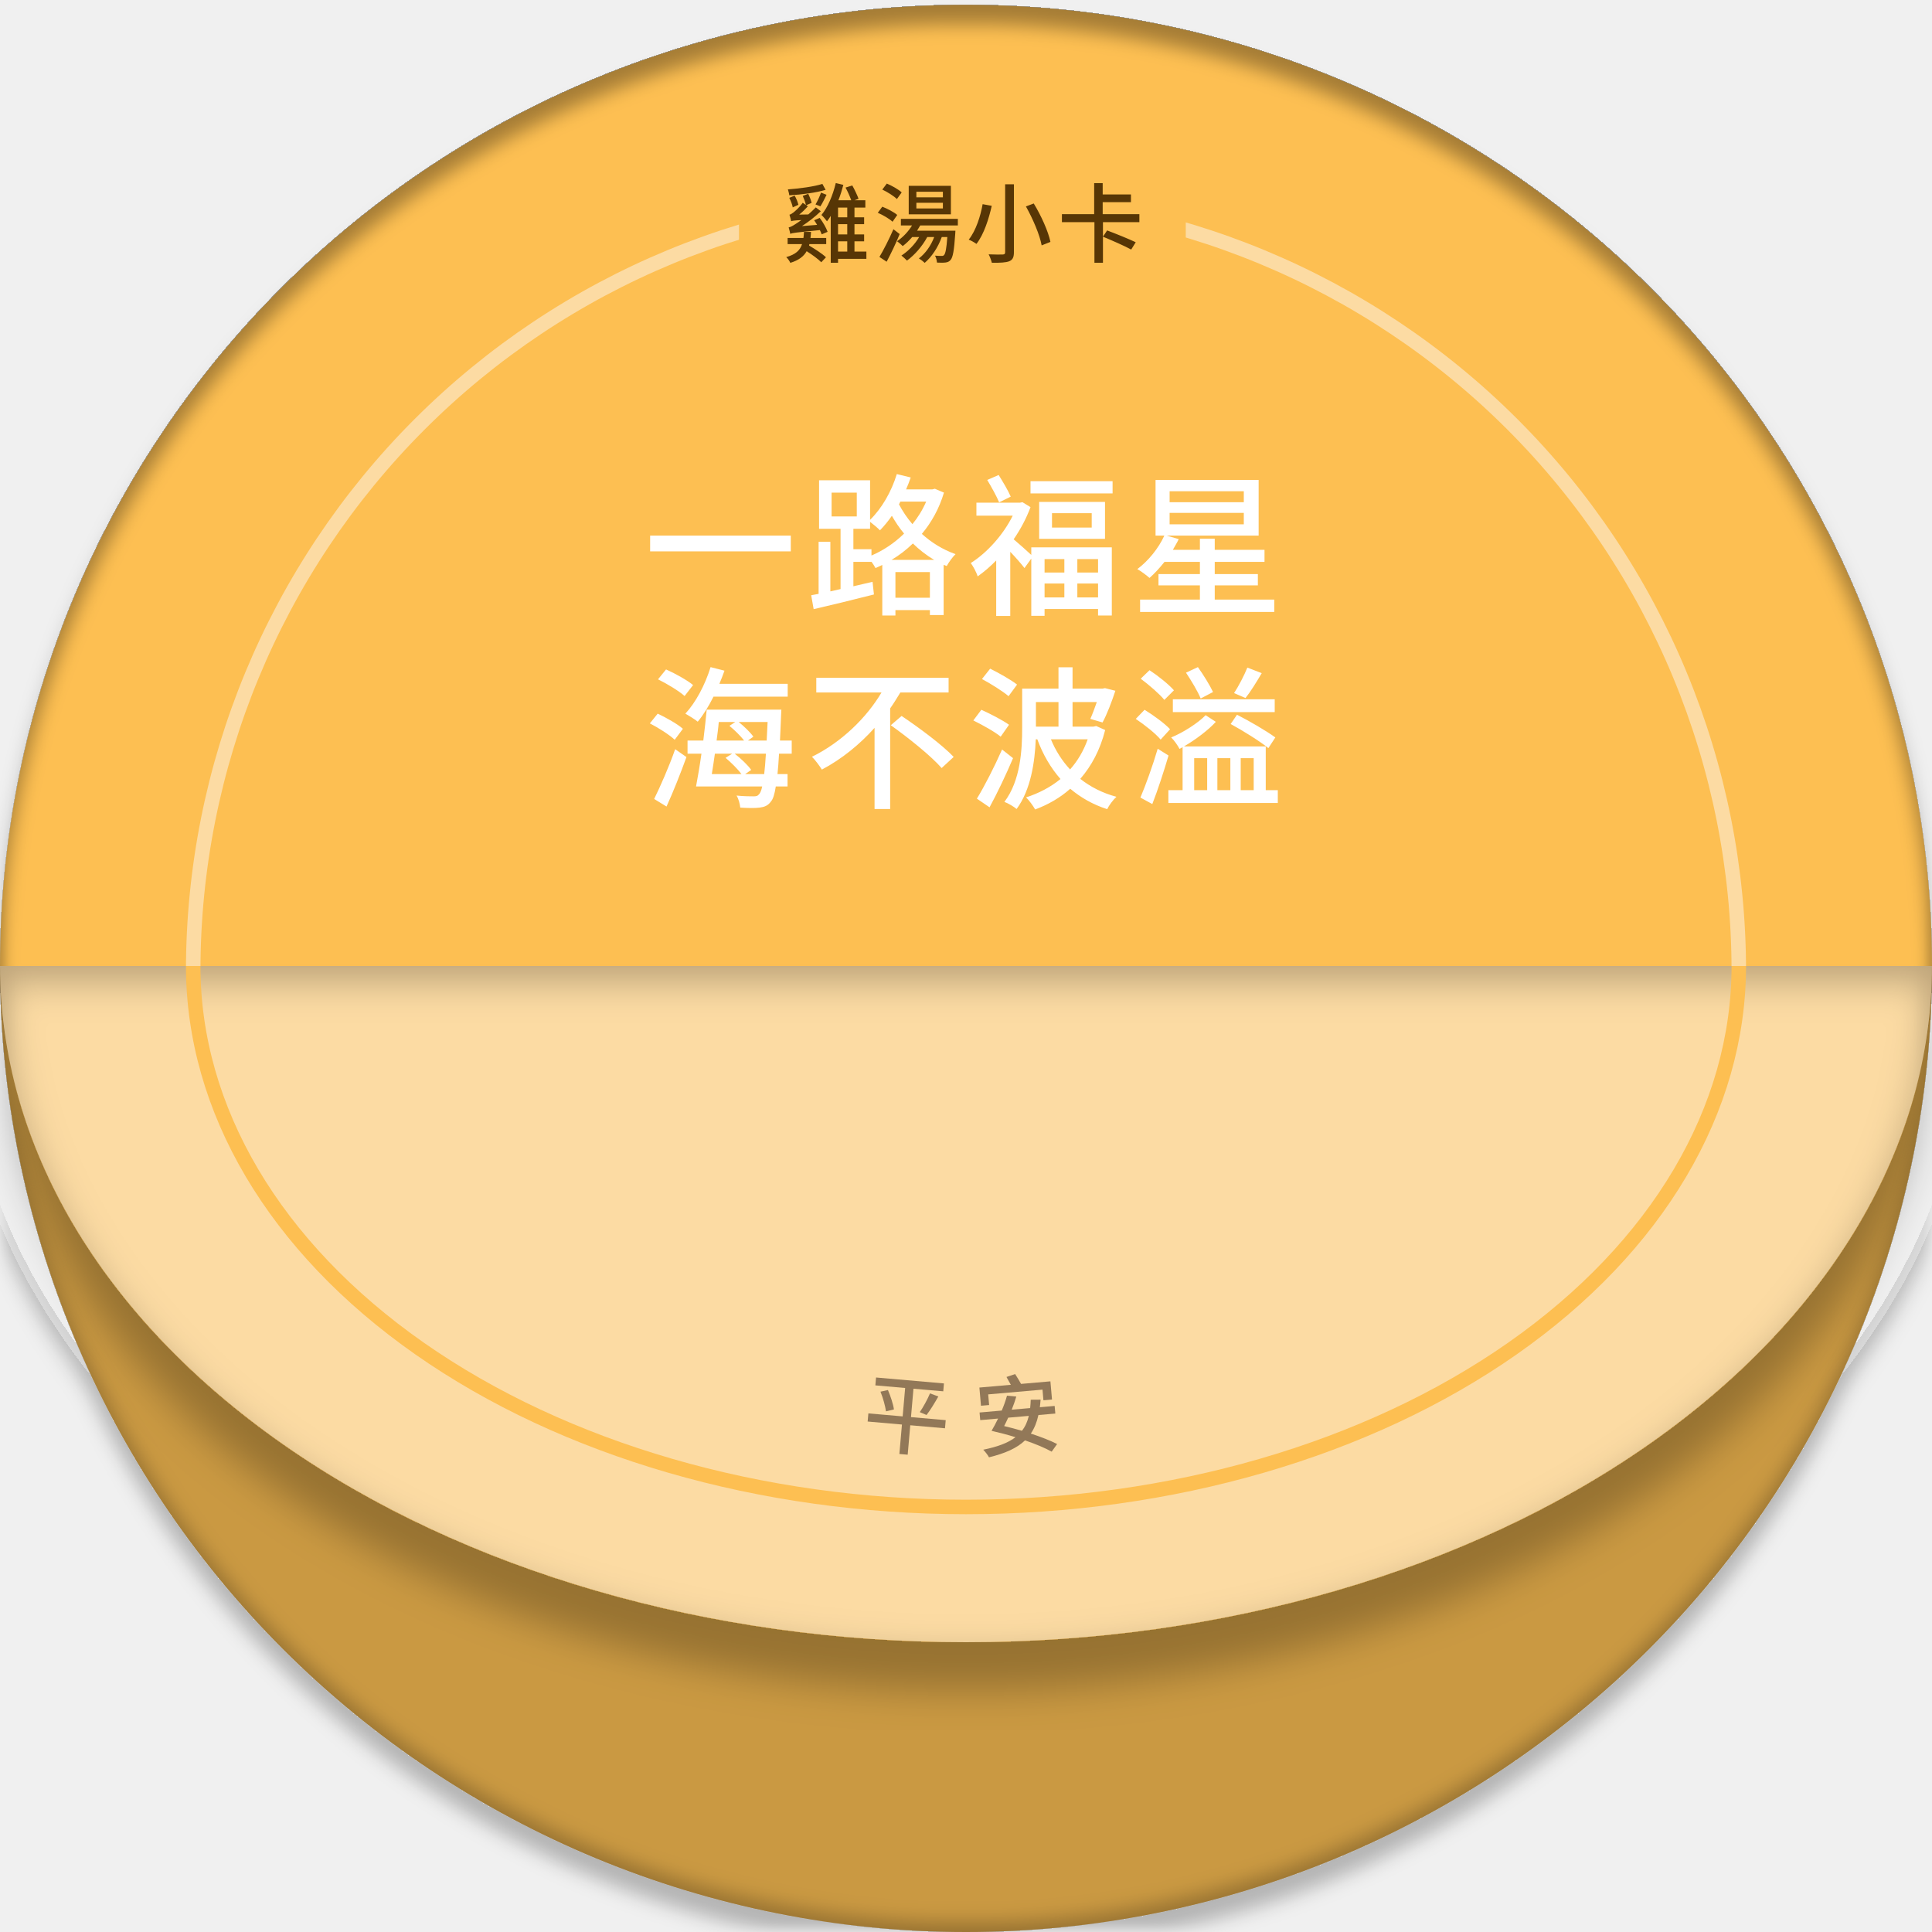
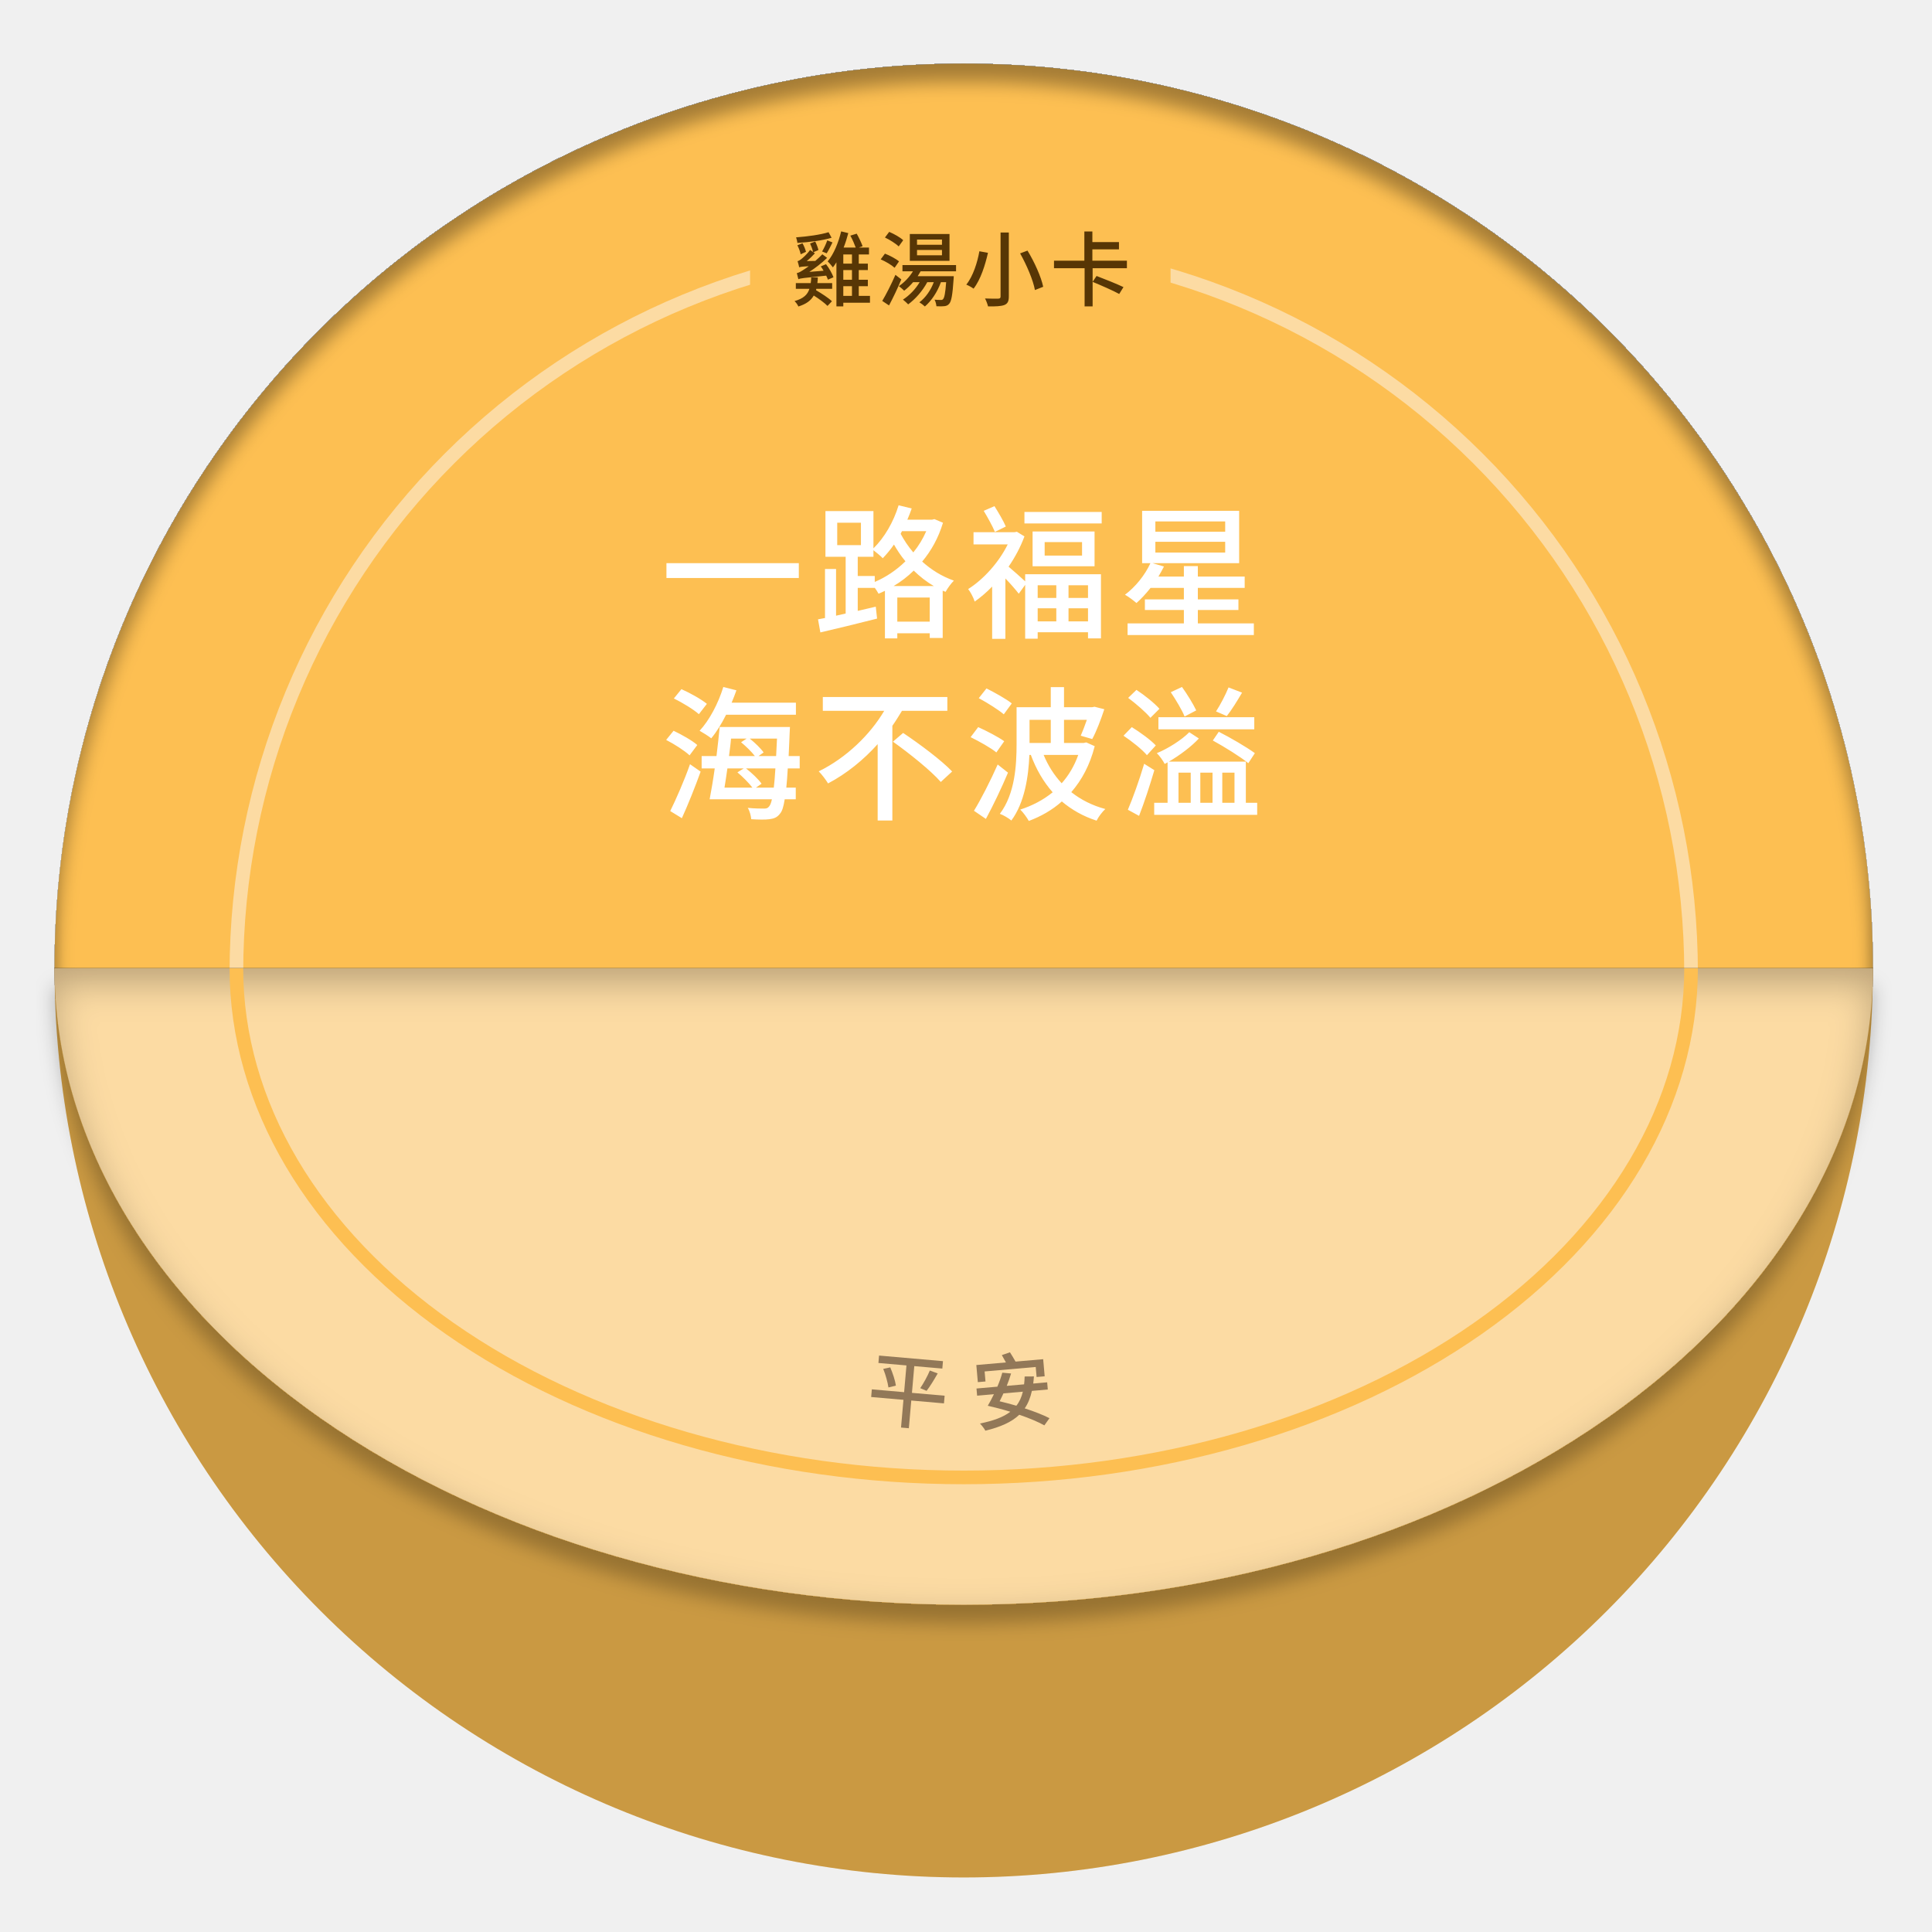
- <svg xmlns="http://www.w3.org/2000/svg" width="400" height="400" viewBox="0 0 400 400" fill="none">
-   <g clip-path="url(#clip0_114_13267)">
-     <g filter="url(#filter0_d_114_13267)">
-       <g filter="url(#filter1_i_114_13267)">
-         <path d="M400 200C400 147.222 378.929 96.606 341.421 59.286C303.914 21.966 253.043 1 200 1C146.957 1 96.086 21.966 58.579 59.286C21.071 96.606 8.00932e-06 147.222 0 200L400 200Z" fill="#FDBF52" />
-       </g>
-       <path d="M360 201C360 158.565 343.143 117.869 313.137 87.863C283.131 57.857 242.435 41 200 41C157.565 41 116.869 57.857 86.863 87.863C56.857 117.869 40 158.565 40 201" stroke="#FCDBA3" stroke-width="3" />
-       <g filter="url(#filter2_i_114_13267)">
-         <path d="M1.74846e-05 200C1.28474e-05 253.043 21.071 303.914 58.579 341.421C96.086 378.929 146.957 400 200 400C253.043 400 303.914 378.929 341.421 341.421C378.929 303.914 400 253.043 400 200L200 200L1.74846e-05 200Z" fill="#FDBF52" />
-         <path d="M1.74846e-05 200C1.28474e-05 253.043 21.071 303.914 58.579 341.421C96.086 378.929 146.957 400 200 400C253.043 400 303.914 378.929 341.421 341.421C378.929 303.914 400 253.043 400 200L200 200L1.74846e-05 200Z" fill="black" fill-opacity="0.2" />
-       </g>
-       <g filter="url(#filter3_di_114_13267)">
-         <path d="M1.22392e-05 200C8.99315e-06 237.13 21.071 272.74 58.579 298.995C96.086 325.25 146.957 340 200 340C253.043 340 303.914 325.25 341.421 298.995C378.929 272.74 400 237.13 400 200L200 200L1.22392e-05 200Z" fill="#FCDBA3" />
-       </g>
-       <path d="M40 200C40 229.704 56.857 258.192 86.863 279.196C116.869 300.2 157.565 312 200 312C242.435 312 283.131 300.2 313.137 279.196C343.143 258.192 360 229.704 360 200" stroke="#FDBF52" stroke-width="3" />
-       <path d="M134.604 110.888V114.152H163.724V110.888H134.604ZM184.588 115.912C186.156 114.984 187.66 113.832 189.004 112.52C190.284 113.768 191.756 114.952 193.42 115.912H184.588ZM185.388 123.752V118.44H192.524V123.752H185.388ZM180.428 113.704H176.684V109.48H180.14V108.04C180.812 108.552 181.74 109.32 182.188 109.8C183.02 108.936 183.884 107.912 184.652 106.792C185.356 108.008 186.156 109.256 187.18 110.472C185.164 112.456 182.828 113.992 180.428 115.016V113.704ZM172.172 101.992H177.388V106.92H172.172V101.992ZM191.756 103.848C191.02 105.544 190.06 107.112 188.908 108.52C187.756 107.176 186.86 105.8 186.124 104.424L186.412 103.848H191.756ZM193.548 101.192L193.036 101.32H187.596C187.948 100.52 188.268 99.688 188.556 98.856L185.676 98.152C184.556 101.832 182.54 105.288 180.14 107.624V99.432H169.58V109.48H174.028V121.96L171.916 122.44V112.168H169.484V122.952C168.94 123.048 168.428 123.144 167.948 123.24L168.46 126.12C171.916 125.32 176.556 124.2 180.94 123.08L180.652 120.456L176.684 121.384V116.328H180.428V116.296C180.748 116.744 181.068 117.224 181.26 117.608C181.74 117.416 182.188 117.192 182.668 116.968V127.432H185.388V126.312H192.524V127.336H195.372V116.936L196.012 117.192C196.396 116.456 197.26 115.272 197.836 114.728C195.116 113.768 192.812 112.296 190.86 110.536C192.844 108.168 194.444 105.32 195.436 101.992L193.548 101.192ZM209.26 102.824C208.748 101.608 207.66 99.784 206.764 98.344L204.396 99.368C205.26 100.808 206.348 102.76 206.86 104.008L209.26 102.824ZM220.364 115.752V118.536H216.268V115.752H220.364ZM227.34 118.536H223.052V115.752H227.34V118.536ZM223.052 123.688V120.808H227.34V123.688H223.052ZM216.268 120.808H220.364V123.688H216.268V120.808ZM213.516 114.888C212.62 114.056 210.796 112.424 209.868 111.656C211.276 109.608 212.492 107.336 213.356 105L211.692 103.976L211.18 104.072H202.156V106.76H209.676C207.724 110.728 204.332 114.472 200.972 116.584C201.42 117.096 202.188 118.536 202.412 119.336C203.724 118.408 205.004 117.32 206.252 116.04V127.528H209.164V114.248C210.252 115.368 211.468 116.776 212.108 117.608L213.516 115.656V127.496H216.268V126.088H227.34V127.432H230.188V113.32H213.516V114.888ZM226.028 109.224H217.804V106.248H226.028V109.224ZM215.148 103.912V111.56H228.78V103.912H215.148ZM213.356 99.624V102.152H230.348V99.624H213.356ZM242.156 106.184H257.516V108.552H242.156V106.184ZM242.156 101.704H257.516V103.976H242.156V101.704ZM251.5 124.136V121.192H260.428V118.856H251.5V116.328H261.804V113.832H251.5V111.528H248.428V113.832H242.828C243.244 113.096 243.692 112.36 244.044 111.624L241.548 110.888H260.588V99.368H239.244V110.888H241.068C239.852 113.544 237.74 116.136 235.468 117.832C236.204 118.216 237.42 119.144 237.996 119.656C239.02 118.76 240.076 117.608 241.1 116.328H248.428V118.856H239.852V121.192H248.428V124.136H236.044V126.696H263.82V124.136H251.5ZM163.084 144.232V141.576H148.94C149.324 140.68 149.676 139.752 149.996 138.856L147.116 138.12C145.996 141.768 144.044 145.448 141.9 147.752C142.572 148.136 143.884 148.936 144.46 149.416C145.612 148.04 146.732 146.216 147.724 144.232H163.084ZM143.5 141.832C142.252 140.808 139.788 139.432 137.9 138.6L136.236 140.648C138.124 141.576 140.556 143.048 141.74 144.104L143.5 141.832ZM141.388 150.888C140.268 149.896 137.932 148.584 136.172 147.752L134.54 149.768C136.3 150.664 138.604 152.136 139.692 153.16L141.388 150.888ZM137.996 166.984C139.372 163.976 140.908 160.104 142.124 156.744L139.788 155.112C138.508 158.76 136.684 162.888 135.436 165.416L137.996 166.984ZM154.284 160.264L155.532 159.4C154.828 158.408 153.388 157.032 152.108 156.04H158.572C158.476 157.736 158.348 159.144 158.22 160.264H154.284ZM151.596 156.04L150.22 156.904C151.372 157.864 152.748 159.24 153.516 160.264H147.372C147.596 158.984 147.788 157.544 148.012 156.04H151.596ZM152.236 149.48L151.02 150.28C152.076 151.144 153.324 152.36 154.06 153.32H148.364C148.524 152.04 148.716 150.728 148.812 149.48H152.236ZM158.924 149.48C158.86 150.856 158.796 152.168 158.732 153.32H154.86L155.98 152.52C155.372 151.656 154.092 150.408 152.94 149.48H158.924ZM163.916 156.04V153.32H161.484C161.548 151.816 161.644 150.12 161.708 148.232C161.74 147.848 161.772 146.92 161.772 146.92H146.316C146.124 148.84 145.9 151.08 145.612 153.32H142.348V156.04H145.228C144.876 158.568 144.46 160.968 144.108 162.824H157.804C157.644 163.624 157.42 164.136 157.196 164.392C156.876 164.808 156.588 164.872 156.012 164.872C155.404 164.872 154.028 164.872 152.492 164.712C152.94 165.416 153.196 166.504 153.26 167.208C154.796 167.304 156.364 167.336 157.26 167.208C158.252 167.08 158.988 166.824 159.628 165.928C160.044 165.448 160.364 164.488 160.62 162.824H163.052V160.264H160.972C161.1 159.08 161.196 157.704 161.292 156.04H163.916ZM196.396 143.368V140.328H169.004V143.368H182.508C179.436 148.584 174.188 153.704 168.108 156.68C168.748 157.32 169.676 158.536 170.156 159.336C174.284 157.16 177.996 154.12 181.068 150.696V167.496H184.3V146.664C185.068 145.576 185.74 144.456 186.412 143.368H196.396ZM184.428 150.152C188.076 152.744 192.812 156.552 194.956 159.016L197.452 156.712C195.116 154.248 190.252 150.632 186.668 148.232L184.428 150.152ZM210.572 141.736C209.324 140.744 206.796 139.336 205.004 138.44L203.308 140.584C205.164 141.576 207.66 143.144 208.812 144.136L210.572 141.736ZM208.908 150.056C207.628 149.128 205.036 147.784 203.18 146.952L201.516 149.16C203.404 150.088 205.996 151.528 207.18 152.52L208.908 150.056ZM207.468 155.176C205.868 158.792 203.756 162.92 202.252 165.352L204.876 167.144C206.508 164.136 208.332 160.296 209.74 156.968L207.468 155.176ZM225.196 153.064C224.332 155.496 223.084 157.576 221.548 159.304C219.884 157.512 218.54 155.4 217.58 153.064H225.196ZM219.148 145.352V150.44H214.476V145.352H219.148ZM226.956 150.312L226.38 150.44H222.06V145.352H227.084C226.636 146.632 226.156 147.912 225.74 148.84L228.268 149.576C229.164 147.944 230.156 145.352 230.924 143.016L228.78 142.472L228.268 142.568H222.06V138.152H219.148V142.568H211.628V150.632C211.628 155.24 211.308 161.576 207.948 166.024C208.684 166.28 209.932 167.016 210.476 167.496C213.42 163.528 214.252 157.768 214.444 153.064H214.764C215.916 156.2 217.516 158.952 219.564 161.288C217.484 162.984 215.084 164.232 212.428 165.096C213.036 165.64 213.932 166.888 214.316 167.592C216.972 166.6 219.468 165.192 221.58 163.304C223.756 165.128 226.252 166.568 229.228 167.528C229.612 166.728 230.476 165.576 231.148 164.968C228.268 164.2 225.772 162.92 223.66 161.256C225.964 158.6 227.756 155.304 228.812 151.144L226.956 150.312ZM254.796 149.896C257.388 151.304 260.908 153.512 262.604 154.888L264.044 152.68C262.156 151.304 258.636 149.256 256.108 147.976L254.796 149.896ZM242.828 147.432H263.916V144.776H242.828V147.432ZM258.252 138.216C257.612 139.816 256.428 142.088 255.5 143.496L257.868 144.52C258.892 143.24 260.14 141.224 261.228 139.368L258.252 138.216ZM251.148 143.272C250.476 141.864 249.164 139.72 248.012 138.12L245.548 139.272C246.636 140.904 248.012 143.176 248.588 144.616L251.148 143.272ZM243.052 142.92C241.996 141.704 239.756 139.912 237.996 138.76L236.172 140.52C237.9 141.8 240.076 143.688 241.068 144.904L243.052 142.92ZM242.252 150.984C241.132 149.768 238.828 148.104 236.972 146.952L235.148 148.84C237.004 150.088 239.276 151.88 240.3 153.128L242.252 150.984ZM239.692 155.016C238.636 158.6 237.164 162.664 236.108 165.128L238.572 166.472C239.724 163.528 240.972 159.688 241.932 156.424L239.692 155.016ZM247.244 156.968H249.932V163.592H247.244V156.968ZM254.732 156.968V163.592H252.044V156.968H254.732ZM259.564 156.968V163.592H256.876V156.968H259.564ZM262.06 163.592V154.536H245.132C247.468 153.192 250.188 151.144 251.724 149.448L249.612 148.072C248.044 149.704 244.876 151.72 242.476 152.68C243.084 153.256 243.852 154.344 244.204 155.048C244.428 154.952 244.62 154.824 244.844 154.696V163.592H241.9V166.248H264.556V163.592H262.06Z" fill="white" />
-       <rect x="153" y="32" width="92.5" height="26" fill="#FDBF52" />
-       <path d="M170.268 38.078C168.522 38.636 165.588 39.032 163.122 39.212C163.23 39.554 163.374 40.058 163.41 40.436C165.93 40.292 168.936 39.914 170.934 39.302L170.268 38.078ZM169.854 42.722C170.25 42.11 170.7 41.21 171.132 40.328L169.98 39.878C169.728 40.634 169.242 41.66 168.846 42.326L169.854 42.722ZM165.3 42.398C165.174 41.858 164.868 41.084 164.526 40.508L163.41 40.958C163.716 41.552 164.04 42.38 164.13 42.938L165.3 42.398ZM166.452 48.014C166.434 48.464 166.398 48.896 166.344 49.274H163.068V50.534H166.056C165.642 51.83 164.742 52.676 162.78 53.234C163.086 53.504 163.482 54.062 163.626 54.422C165.372 53.882 166.398 53.09 167.01 52.01C168.162 52.73 169.404 53.648 170.034 54.296L171.006 53.27C170.25 52.532 168.738 51.56 167.514 50.84L167.568 50.534H171.06V49.274H167.802C167.856 48.878 167.892 48.446 167.91 48.014H166.452ZM168.558 45.602C168.774 45.89 168.972 46.214 169.17 46.556L166.038 46.808C167.352 45.962 168.684 44.936 169.944 43.73L168.9 42.938C168.414 43.442 167.874 43.946 167.352 44.396L165.462 44.432C166.074 43.946 166.704 43.334 167.262 42.722L166.92 42.488L168.036 42.002C167.928 41.48 167.622 40.706 167.334 40.13L166.2 40.562C166.47 41.156 166.758 41.912 166.848 42.434L166.2 41.984C165.534 42.938 164.544 43.784 164.238 44.018C163.95 44.234 163.698 44.396 163.446 44.45C163.572 44.81 163.752 45.512 163.806 45.8C164.04 45.71 164.364 45.638 165.912 45.566C165.372 45.944 164.94 46.25 164.688 46.394C164.112 46.772 163.68 47.006 163.284 47.078C163.392 47.438 163.572 48.158 163.626 48.428C164.04 48.212 164.652 48.158 169.746 47.636C169.908 47.96 170.034 48.266 170.124 48.518L171.348 47.996C171.06 47.186 170.394 45.998 169.71 45.116L168.558 45.602ZM173.508 49.958H175.416V52.082H173.508V49.958ZM175.416 44.99H173.508V42.974H175.416V44.99ZM175.416 48.536H173.508V46.412H175.416V48.536ZM179.376 52.082H176.91V49.958H178.908V48.536H176.91V46.412H178.908V44.99H176.91V42.974H179.16V41.462H176.91L177.756 41.156C177.486 40.418 176.946 39.266 176.46 38.402L175.056 38.834C175.506 39.626 175.974 40.724 176.244 41.462H173.58C173.994 40.436 174.318 39.356 174.606 38.276L173.04 37.898C172.428 40.418 171.402 42.92 170.07 44.504C170.412 44.81 170.988 45.494 171.222 45.818C171.492 45.476 171.744 45.116 171.996 44.702V54.404H173.508V53.594H179.376V52.082ZM195.216 40.85H189.726V39.698H195.216V40.85ZM195.216 43.154H189.726V41.984H195.216V43.154ZM196.872 38.474H188.142V44.378H196.872V38.474ZM186.684 39.842C186.036 39.212 184.668 38.456 183.606 38.006L182.67 39.248C183.732 39.752 185.082 40.598 185.694 41.21L186.684 39.842ZM185.766 44.504C185.1 43.928 183.732 43.208 182.67 42.794L181.734 44.054C182.832 44.522 184.164 45.314 184.794 45.908L185.766 44.504ZM184.974 47.456C184.092 49.508 182.904 51.812 182.076 53.198L183.57 54.188C184.47 52.496 185.496 50.354 186.27 48.464L184.974 47.456ZM198.312 46.682V45.314H186.522V46.682H188.826C188.052 47.96 186.918 49.148 185.73 49.94C186.072 50.192 186.648 50.678 186.9 50.948C187.566 50.444 188.25 49.796 188.862 49.076H190.302C189.402 50.606 188.052 51.992 186.63 52.91C186.954 53.162 187.53 53.684 187.782 53.954C189.366 52.784 190.932 51.02 191.976 49.076H193.416C192.732 50.876 191.616 52.46 190.248 53.504C190.59 53.702 191.202 54.17 191.454 54.422C192.912 53.162 194.19 51.254 194.982 49.076H196.134C195.954 51.524 195.738 52.496 195.468 52.784C195.324 52.964 195.18 53 194.946 52.982C194.712 52.982 194.172 52.982 193.578 52.928C193.812 53.306 193.956 53.936 193.992 54.368C194.694 54.404 195.378 54.404 195.756 54.35C196.188 54.296 196.512 54.17 196.8 53.828C197.286 53.288 197.538 51.884 197.772 48.41C197.79 48.194 197.808 47.762 197.808 47.762H189.87C190.104 47.402 190.32 47.042 190.518 46.682H198.312ZM208.104 38.15V52.208C208.104 52.568 207.978 52.676 207.6 52.694C207.222 52.712 205.908 52.712 204.684 52.658C204.954 53.144 205.242 53.936 205.35 54.404C207.06 54.422 208.212 54.368 208.932 54.098C209.634 53.81 209.922 53.324 209.922 52.208V38.15H208.104ZM212.406 42.74C213.864 45.332 215.286 48.68 215.664 50.804L217.482 50.084C217.032 47.906 215.556 44.63 214.026 42.128L212.406 42.74ZM203.442 42.272C203.028 44.648 202.074 47.744 200.562 49.616C201.012 49.778 201.75 50.192 202.164 50.498C203.73 48.5 204.738 45.242 205.332 42.614L203.442 42.272ZM235.14 50.156C233.754 49.49 231.036 48.392 229.218 47.708L228.354 49.004C230.226 49.778 232.908 50.948 234.204 51.668L235.14 50.156ZM235.896 45.998V44.342H228.3V41.858H234.15V40.256H228.3V37.916H226.536V44.342H219.858V45.998H226.59V54.404H228.354V45.998H235.896Z" fill="#573605" />
-       <path d="M195.799 294.028L188.609 293.399L189.123 287.518L195.292 288.057L195.435 286.425L181.376 285.196L181.234 286.827L187.402 287.367L186.887 293.249L179.787 292.627L179.639 294.313L186.74 294.934L186.207 301.031L187.928 301.181L188.461 295.085L195.652 295.714L195.799 294.028ZM182.294 288.131C182.83 289.442 183.294 291.163 183.437 292.206L185.08 291.808C184.938 290.747 184.396 289.092 183.841 287.796L182.294 288.131ZM191.828 292.958C192.579 292.012 193.509 290.467 194.277 289.125L192.544 288.485C192.04 289.706 191.138 291.344 190.434 292.366L191.828 292.958Z" fill="#927858" />
-       <path d="M204.595 288.691L215.838 287.708L216.031 289.913L217.806 289.758L217.476 285.992L211.398 286.524C211.074 285.92 210.57 285.115 210.171 284.481L208.381 285.089C208.658 285.571 209.002 286.192 209.282 286.709L202.773 287.279L203.102 291.044L204.788 290.897L204.595 288.691ZM213.006 293.141C212.715 294.359 212.262 295.374 211.578 296.229C210.354 295.867 209.097 295.543 207.897 295.25C208.176 294.72 208.45 294.136 208.739 293.514L213.006 293.141ZM218.493 292.661L218.355 291.083L215.289 291.351C215.354 290.858 215.399 290.33 215.441 289.784L213.401 289.8C213.382 290.416 213.343 290.997 213.281 291.527L209.461 291.861C209.833 290.943 210.167 290.011 210.416 289.14L208.485 288.965C208.226 289.927 207.849 290.99 207.399 292.041L202.809 292.443L202.947 294.021L206.641 293.698C206.199 294.64 205.715 295.513 205.291 296.237C206.84 296.59 208.559 297.035 210.249 297.556C208.692 298.758 206.502 299.546 203.573 300.146C203.969 300.545 204.56 301.306 204.759 301.722C208.085 300.907 210.521 299.845 212.222 298.215C214.419 298.962 216.408 299.8 217.738 300.551L218.865 298.971C217.484 298.26 215.519 297.493 213.418 296.809C214.155 295.733 214.659 294.478 214.997 292.967L218.493 292.661Z" fill="#927858" />
-     </g>
+ <svg xmlns="http://www.w3.org/2000/svg" width="425" height="425" viewBox="0 0 425 425" fill="none">
+   <g filter="url(#filter0_i_114_13267)">
+     <path d="M412 213C412 160.222 390.929 109.605 353.421 72.286C315.914 34.966 265.043 14 212 14C158.957 14 108.086 34.966 70.579 72.286C33.071 109.605 12 160.222 12 213L412 213Z" fill="#FDBF52" />
  </g>
+   <path d="M372 214C372 171.565 355.143 130.869 325.137 100.863C295.131 70.857 254.435 54 212 54C169.565 54 128.869 70.857 98.863 100.863C68.857 130.869 52 171.565 52 214" stroke="#FCDBA3" stroke-width="3" />
+   <path d="M12 213C12 266.043 33.071 316.914 70.579 354.421C108.086 391.929 158.957 413 212 413C265.043 413 315.914 391.929 353.421 354.421C390.929 316.914 412 266.043 412 213L212 213L12 213Z" fill="#FDBF52" />
+   <path d="M12 213C12 266.043 33.071 316.914 70.579 354.421C108.086 391.929 158.957 413 212 413C265.043 413 315.914 391.929 353.421 354.421C390.929 316.914 412 266.043 412 213L212 213L12 213Z" fill="black" fill-opacity="0.2" />
+   <g filter="url(#filter1_di_114_13267)">
+     <path d="M12 213C12 250.13 33.071 285.74 70.579 311.995C108.086 338.25 158.957 353 212 353C265.043 353 315.914 338.25 353.421 311.995C390.929 285.74 412 250.13 412 213L212 213L12 213Z" fill="#FCDBA3" />
+   </g>
+   <path d="M52 213C52 242.704 68.857 271.192 98.863 292.196C128.869 313.2 169.565 325 212 325C254.435 325 295.131 313.2 325.137 292.196C355.143 271.192 372 242.704 372 213" stroke="#FDBF52" stroke-width="3" />
+   <path d="M146.604 123.888V127.152H175.724V123.888H146.604ZM196.588 128.912C198.156 127.984 199.66 126.832 201.004 125.52C202.284 126.768 203.756 127.952 205.42 128.912H196.588ZM197.388 136.752V131.44H204.524V136.752H197.388ZM192.428 126.704H188.684V122.48H192.14V121.04C192.812 121.552 193.74 122.32 194.188 122.8C195.02 121.936 195.884 120.912 196.652 119.792C197.356 121.008 198.156 122.256 199.18 123.472C197.164 125.456 194.828 126.992 192.428 128.016V126.704ZM184.172 114.992H189.388V119.92H184.172V114.992ZM203.756 116.848C203.02 118.544 202.06 120.112 200.908 121.52C199.756 120.176 198.86 118.8 198.124 117.424L198.412 116.848H203.756ZM205.548 114.192L205.036 114.32H199.596C199.948 113.52 200.268 112.688 200.556 111.856L197.676 111.152C196.556 114.832 194.54 118.288 192.14 120.624V112.432H181.58V122.48H186.028V134.96L183.916 135.44V125.168H181.484V135.952C180.94 136.048 180.428 136.144 179.948 136.24L180.46 139.12C183.916 138.32 188.556 137.2 192.94 136.08L192.652 133.456L188.684 134.384V129.328H192.428V129.296C192.748 129.744 193.068 130.224 193.26 130.608C193.74 130.416 194.188 130.192 194.668 129.968V140.432H197.388V139.312H204.524V140.336H207.372V129.936L208.012 130.192C208.396 129.456 209.26 128.272 209.836 127.728C207.116 126.768 204.812 125.296 202.86 123.536C204.844 121.168 206.444 118.32 207.436 114.992L205.548 114.192ZM221.26 115.824C220.748 114.608 219.66 112.784 218.764 111.344L216.396 112.368C217.26 113.808 218.348 115.76 218.86 117.008L221.26 115.824ZM232.364 128.752V131.536H228.268V128.752H232.364ZM239.34 131.536H235.052V128.752H239.34V131.536ZM235.052 136.688V133.808H239.34V136.688H235.052ZM228.268 133.808H232.364V136.688H228.268V133.808ZM225.516 127.888C224.62 127.056 222.796 125.424 221.868 124.656C223.276 122.608 224.492 120.336 225.356 118L223.692 116.976L223.18 117.072H214.156V119.76H221.676C219.724 123.728 216.332 127.472 212.972 129.584C213.42 130.096 214.188 131.536 214.412 132.336C215.724 131.408 217.004 130.32 218.252 129.04V140.528H221.164V127.248C222.252 128.368 223.468 129.776 224.108 130.608L225.516 128.656V140.496H228.268V139.088H239.34V140.432H242.188V126.32H225.516V127.888ZM238.028 122.224H229.804V119.248H238.028V122.224ZM227.148 116.912V124.56H240.78V116.912H227.148ZM225.356 112.624V115.152H242.348V112.624H225.356ZM254.156 119.184H269.516V121.552H254.156V119.184ZM254.156 114.704H269.516V116.976H254.156V114.704ZM263.5 137.136V134.192H272.428V131.856H263.5V129.328H273.804V126.832H263.5V124.528H260.428V126.832H254.828C255.244 126.096 255.692 125.36 256.044 124.624L253.548 123.888H272.588V112.368H251.244V123.888H253.068C251.852 126.544 249.74 129.136 247.468 130.832C248.204 131.216 249.42 132.144 249.996 132.656C251.02 131.76 252.076 130.608 253.1 129.328H260.428V131.856H251.852V134.192H260.428V137.136H248.044V139.696H275.82V137.136H263.5ZM175.084 157.232V154.576H160.94C161.324 153.68 161.676 152.752 161.996 151.856L159.116 151.12C157.996 154.768 156.044 158.448 153.9 160.752C154.572 161.136 155.884 161.936 156.46 162.416C157.612 161.04 158.732 159.216 159.724 157.232H175.084ZM155.5 154.832C154.252 153.808 151.788 152.432 149.9 151.6L148.236 153.648C150.124 154.576 152.556 156.048 153.74 157.104L155.5 154.832ZM153.388 163.888C152.268 162.896 149.932 161.584 148.172 160.752L146.54 162.768C148.3 163.664 150.604 165.136 151.692 166.16L153.388 163.888ZM149.996 179.984C151.372 176.976 152.908 173.104 154.124 169.744L151.788 168.112C150.508 171.76 148.684 175.888 147.436 178.416L149.996 179.984ZM166.284 173.264L167.532 172.4C166.828 171.408 165.388 170.032 164.108 169.04H170.572C170.476 170.736 170.348 172.144 170.22 173.264H166.284ZM163.596 169.04L162.22 169.904C163.372 170.864 164.748 172.24 165.516 173.264H159.372C159.596 171.984 159.788 170.544 160.012 169.04H163.596ZM164.236 162.48L163.02 163.28C164.076 164.144 165.324 165.36 166.06 166.32H160.364C160.524 165.04 160.716 163.728 160.812 162.48H164.236ZM170.924 162.48C170.86 163.856 170.796 165.168 170.732 166.32H166.86L167.98 165.52C167.372 164.656 166.092 163.408 164.94 162.48H170.924ZM175.916 169.04V166.32H173.484C173.548 164.816 173.644 163.12 173.708 161.232C173.74 160.848 173.772 159.92 173.772 159.92H158.316C158.124 161.84 157.9 164.08 157.612 166.32H154.348V169.04H157.228C156.876 171.568 156.46 173.968 156.108 175.824H169.804C169.644 176.624 169.42 177.136 169.196 177.392C168.876 177.808 168.588 177.872 168.012 177.872C167.404 177.872 166.028 177.872 164.492 177.712C164.94 178.416 165.196 179.504 165.26 180.208C166.796 180.304 168.364 180.336 169.26 180.208C170.252 180.08 170.988 179.824 171.628 178.928C172.044 178.448 172.364 177.488 172.62 175.824H175.052V173.264H172.972C173.1 172.08 173.196 170.704 173.292 169.04H175.916ZM208.396 156.368V153.328H181.004V156.368H194.508C191.436 161.584 186.188 166.704 180.108 169.68C180.748 170.32 181.676 171.536 182.156 172.336C186.284 170.16 189.996 167.12 193.068 163.696V180.496H196.3V159.664C197.068 158.576 197.74 157.456 198.412 156.368H208.396ZM196.428 163.152C200.076 165.744 204.812 169.552 206.956 172.016L209.452 169.712C207.116 167.248 202.252 163.632 198.668 161.232L196.428 163.152ZM222.572 154.736C221.324 153.744 218.796 152.336 217.004 151.44L215.308 153.584C217.164 154.576 219.66 156.144 220.812 157.136L222.572 154.736ZM220.908 163.056C219.628 162.128 217.036 160.784 215.18 159.952L213.516 162.16C215.404 163.088 217.996 164.528 219.18 165.52L220.908 163.056ZM219.468 168.176C217.868 171.792 215.756 175.92 214.252 178.352L216.876 180.144C218.508 177.136 220.332 173.296 221.74 169.968L219.468 168.176ZM237.196 166.064C236.332 168.496 235.084 170.576 233.548 172.304C231.884 170.512 230.54 168.4 229.58 166.064H237.196ZM231.148 158.352V163.44H226.476V158.352H231.148ZM238.956 163.312L238.38 163.44H234.06V158.352H239.084C238.636 159.632 238.156 160.912 237.74 161.84L240.268 162.576C241.164 160.944 242.156 158.352 242.924 156.016L240.78 155.472L240.268 155.568H234.06V151.152H231.148V155.568H223.628V163.632C223.628 168.24 223.308 174.576 219.948 179.024C220.684 179.28 221.932 180.016 222.476 180.496C225.42 176.528 226.252 170.768 226.444 166.064H226.764C227.916 169.2 229.516 171.952 231.564 174.288C229.484 175.984 227.084 177.232 224.428 178.096C225.036 178.64 225.932 179.888 226.316 180.592C228.972 179.6 231.468 178.192 233.58 176.304C235.756 178.128 238.252 179.568 241.228 180.528C241.612 179.728 242.476 178.576 243.148 177.968C240.268 177.2 237.772 175.92 235.66 174.256C237.964 171.6 239.756 168.304 240.812 164.144L238.956 163.312ZM266.796 162.896C269.388 164.304 272.908 166.512 274.604 167.888L276.044 165.68C274.156 164.304 270.636 162.256 268.108 160.976L266.796 162.896ZM254.828 160.432H275.916V157.776H254.828V160.432ZM270.252 151.216C269.612 152.816 268.428 155.088 267.5 156.496L269.868 157.52C270.892 156.24 272.14 154.224 273.228 152.368L270.252 151.216ZM263.148 156.272C262.476 154.864 261.164 152.72 260.012 151.12L257.548 152.272C258.636 153.904 260.012 156.176 260.588 157.616L263.148 156.272ZM255.052 155.92C253.996 154.704 251.756 152.912 249.996 151.76L248.172 153.52C249.9 154.8 252.076 156.688 253.068 157.904L255.052 155.92ZM254.252 163.984C253.132 162.768 250.828 161.104 248.972 159.952L247.148 161.84C249.004 163.088 251.276 164.88 252.3 166.128L254.252 163.984ZM251.692 168.016C250.636 171.6 249.164 175.664 248.108 178.128L250.572 179.472C251.724 176.528 252.972 172.688 253.932 169.424L251.692 168.016ZM259.244 169.968H261.932V176.592H259.244V169.968ZM266.732 169.968V176.592H264.044V169.968H266.732ZM271.564 169.968V176.592H268.876V169.968H271.564ZM274.06 176.592V167.536H257.132C259.468 166.192 262.188 164.144 263.724 162.448L261.612 161.072C260.044 162.704 256.876 164.72 254.476 165.68C255.084 166.256 255.852 167.344 256.204 168.048C256.428 167.952 256.62 167.824 256.844 167.696V176.592H253.9V179.248H276.556V176.592H274.06Z" fill="white" />
+   <rect x="165" y="45" width="92.5" height="26" fill="#FDBF52" />
+   <path d="M182.268 51.078C180.522 51.636 177.588 52.032 175.122 52.212C175.23 52.554 175.374 53.058 175.41 53.436C177.93 53.292 180.936 52.914 182.934 52.302L182.268 51.078ZM181.854 55.722C182.25 55.11 182.7 54.21 183.132 53.328L181.98 52.878C181.728 53.634 181.242 54.66 180.846 55.326L181.854 55.722ZM177.3 55.398C177.174 54.858 176.868 54.084 176.526 53.508L175.41 53.958C175.716 54.552 176.04 55.38 176.13 55.938L177.3 55.398ZM178.452 61.014C178.434 61.464 178.398 61.896 178.344 62.274H175.068V63.534H178.056C177.642 64.83 176.742 65.676 174.78 66.234C175.086 66.504 175.482 67.062 175.626 67.422C177.372 66.882 178.398 66.09 179.01 65.01C180.162 65.73 181.404 66.648 182.034 67.296L183.006 66.27C182.25 65.532 180.738 64.56 179.514 63.84L179.568 63.534H183.06V62.274H179.802C179.856 61.878 179.892 61.446 179.91 61.014H178.452ZM180.558 58.602C180.774 58.89 180.972 59.214 181.17 59.556L178.038 59.808C179.352 58.962 180.684 57.936 181.944 56.73L180.9 55.938C180.414 56.442 179.874 56.946 179.352 57.396L177.462 57.432C178.074 56.946 178.704 56.334 179.262 55.722L178.92 55.488L180.036 55.002C179.928 54.48 179.622 53.706 179.334 53.13L178.2 53.562C178.47 54.156 178.758 54.912 178.848 55.434L178.2 54.984C177.534 55.938 176.544 56.784 176.238 57.018C175.95 57.234 175.698 57.396 175.446 57.45C175.572 57.81 175.752 58.512 175.806 58.8C176.04 58.71 176.364 58.638 177.912 58.566C177.372 58.944 176.94 59.25 176.688 59.394C176.112 59.772 175.68 60.006 175.284 60.078C175.392 60.438 175.572 61.158 175.626 61.428C176.04 61.212 176.652 61.158 181.746 60.636C181.908 60.96 182.034 61.266 182.124 61.518L183.348 60.996C183.06 60.186 182.394 58.998 181.71 58.116L180.558 58.602ZM185.508 62.958H187.416V65.082H185.508V62.958ZM187.416 57.99H185.508V55.974H187.416V57.99ZM187.416 61.536H185.508V59.412H187.416V61.536ZM191.376 65.082H188.91V62.958H190.908V61.536H188.91V59.412H190.908V57.99H188.91V55.974H191.16V54.462H188.91L189.756 54.156C189.486 53.418 188.946 52.266 188.46 51.402L187.056 51.834C187.506 52.626 187.974 53.724 188.244 54.462H185.58C185.994 53.436 186.318 52.356 186.606 51.276L185.04 50.898C184.428 53.418 183.402 55.92 182.07 57.504C182.412 57.81 182.988 58.494 183.222 58.818C183.492 58.476 183.744 58.116 183.996 57.702V67.404H185.508V66.594H191.376V65.082ZM207.216 53.85H201.726V52.698H207.216V53.85ZM207.216 56.154H201.726V54.984H207.216V56.154ZM208.872 51.474H200.142V57.378H208.872V51.474ZM198.684 52.842C198.036 52.212 196.668 51.456 195.606 51.006L194.67 52.248C195.732 52.752 197.082 53.598 197.694 54.21L198.684 52.842ZM197.766 57.504C197.1 56.928 195.732 56.208 194.67 55.794L193.734 57.054C194.832 57.522 196.164 58.314 196.794 58.908L197.766 57.504ZM196.974 60.456C196.092 62.508 194.904 64.812 194.076 66.198L195.57 67.188C196.47 65.496 197.496 63.354 198.27 61.464L196.974 60.456ZM210.312 59.682V58.314H198.522V59.682H200.826C200.052 60.96 198.918 62.148 197.73 62.94C198.072 63.192 198.648 63.678 198.9 63.948C199.566 63.444 200.25 62.796 200.862 62.076H202.302C201.402 63.606 200.052 64.992 198.63 65.91C198.954 66.162 199.53 66.684 199.782 66.954C201.366 65.784 202.932 64.02 203.976 62.076H205.416C204.732 63.876 203.616 65.46 202.248 66.504C202.59 66.702 203.202 67.17 203.454 67.422C204.912 66.162 206.19 64.254 206.982 62.076H208.134C207.954 64.524 207.738 65.496 207.468 65.784C207.324 65.964 207.18 66 206.946 65.982C206.712 65.982 206.172 65.982 205.578 65.928C205.812 66.306 205.956 66.936 205.992 67.368C206.694 67.404 207.378 67.404 207.756 67.35C208.188 67.296 208.512 67.17 208.8 66.828C209.286 66.288 209.538 64.884 209.772 61.41C209.79 61.194 209.808 60.762 209.808 60.762H201.87C202.104 60.402 202.32 60.042 202.518 59.682H210.312ZM220.104 51.15V65.208C220.104 65.568 219.978 65.676 219.6 65.694C219.222 65.712 217.908 65.712 216.684 65.658C216.954 66.144 217.242 66.936 217.35 67.404C219.06 67.422 220.212 67.368 220.932 67.098C221.634 66.81 221.922 66.324 221.922 65.208V51.15H220.104ZM224.406 55.74C225.864 58.332 227.286 61.68 227.664 63.804L229.482 63.084C229.032 60.906 227.556 57.63 226.026 55.128L224.406 55.74ZM215.442 55.272C215.028 57.648 214.074 60.744 212.562 62.616C213.012 62.778 213.75 63.192 214.164 63.498C215.73 61.5 216.738 58.242 217.332 55.614L215.442 55.272ZM247.14 63.156C245.754 62.49 243.036 61.392 241.218 60.708L240.354 62.004C242.226 62.778 244.908 63.948 246.204 64.668L247.14 63.156ZM247.896 58.998V57.342H240.3V54.858H246.15V53.256H240.3V50.916H238.536V57.342H231.858V58.998H238.59V67.404H240.354V58.998H247.896Z" fill="#573605" />
+   <path d="M207.799 307.028L200.609 306.399L201.123 300.518L207.292 301.057L207.435 299.425L193.376 298.196L193.234 299.827L199.402 300.367L198.887 306.249L191.787 305.627L191.639 307.313L198.74 307.934L198.207 314.031L199.928 314.181L200.461 308.085L207.652 308.714L207.799 307.028ZM194.294 301.131C194.83 302.442 195.294 304.163 195.437 305.206L197.08 304.808C196.938 303.747 196.396 302.092 195.841 300.796L194.294 301.131ZM203.828 305.958C204.579 305.012 205.509 303.467 206.277 302.125L204.544 301.485C204.04 302.706 203.138 304.344 202.434 305.366L203.828 305.958Z" fill="#927858" />
+   <path d="M216.595 301.691L227.838 300.708L228.031 302.913L229.806 302.758L229.476 298.992L223.398 299.524C223.074 298.92 222.57 298.115 222.171 297.481L220.381 298.089C220.658 298.571 221.002 299.192 221.282 299.709L214.773 300.279L215.102 304.044L216.788 303.897L216.595 301.691ZM225.006 306.141C224.715 307.359 224.262 308.374 223.578 309.229C222.354 308.867 221.097 308.543 219.897 308.25C220.176 307.72 220.45 307.136 220.739 306.514L225.006 306.141ZM230.493 305.661L230.355 304.083L227.289 304.351C227.354 303.858 227.399 303.33 227.441 302.784L225.401 302.8C225.382 303.416 225.343 303.997 225.281 304.527L221.461 304.861C221.833 303.943 222.167 303.011 222.416 302.14L220.485 301.965C220.226 302.927 219.849 303.99 219.399 305.041L214.809 305.443L214.947 307.021L218.641 306.698C218.199 307.64 217.715 308.513 217.291 309.237C218.84 309.59 220.559 310.035 222.249 310.556C220.692 311.758 218.502 312.546 215.573 313.146C215.969 313.545 216.56 314.306 216.759 314.722C220.085 313.907 222.521 312.845 224.222 311.215C226.419 311.962 228.408 312.8 229.738 313.551L230.865 311.971C229.484 311.26 227.519 310.493 225.418 309.809C226.155 308.733 226.659 307.478 226.997 305.967L230.493 305.661Z" fill="#927858" />
  <defs>
-     <filter id="filter0_d_114_13267" x="-4" y="1" width="408" height="407" filterUnits="userSpaceOnUse" color-interpolation-filters="sRGB">
-       <feFlood flood-opacity="0" result="BackgroundImageFix" />
-       <feColorMatrix in="SourceAlpha" type="matrix" values="0 0 0 0 0 0 0 0 0 0 0 0 0 0 0 0 0 0 127 0" result="hardAlpha" />
-       <feOffset dy="4" />
-       <feGaussianBlur stdDeviation="2" />
-       <feComposite in2="hardAlpha" operator="out" />
-       <feColorMatrix type="matrix" values="0 0 0 0 0 0 0 0 0 0 0 0 0 0 0 0 0 0 0.25 0" />
-       <feBlend mode="normal" in2="BackgroundImageFix" result="effect1_dropShadow_114_13267" />
-       <feBlend mode="normal" in="SourceGraphic" in2="effect1_dropShadow_114_13267" result="shape" />
-     </filter>
-     <filter id="filter1_i_114_13267" x="0" y="1" width="400" height="203" filterUnits="userSpaceOnUse" color-interpolation-filters="sRGB">
+     <filter id="filter0_i_114_13267" x="12" y="14" width="400" height="203" filterUnits="userSpaceOnUse" color-interpolation-filters="sRGB">
      <feFlood flood-opacity="0" result="BackgroundImageFix" />
      <feBlend mode="normal" in="SourceGraphic" in2="BackgroundImageFix" result="shape" />
      <feColorMatrix in="SourceAlpha" type="matrix" values="0 0 0 0 0 0 0 0 0 0 0 0 0 0 0 0 0 0 127 0" result="hardAlpha" />
      <feOffset dy="4" />
      <feGaussianBlur stdDeviation="2" />
      <feComposite in2="hardAlpha" operator="arithmetic" k2="-1" k3="1" />
      <feColorMatrix type="matrix" values="0 0 0 0 0 0 0 0 0 0 0 0 0 0 0 0 0 0 0.35 0" />
      <feBlend mode="normal" in2="shape" result="effect1_innerShadow_114_13267" />
    </filter>
-     <filter id="filter2_i_114_13267" x="0" y="198" width="400" height="202" filterUnits="userSpaceOnUse" color-interpolation-filters="sRGB">
-       <feFlood flood-opacity="0" result="BackgroundImageFix" />
-       <feBlend mode="normal" in="SourceGraphic" in2="BackgroundImageFix" result="shape" />
-       <feColorMatrix in="SourceAlpha" type="matrix" values="0 0 0 0 0 0 0 0 0 0 0 0 0 0 0 0 0 0 127 0" result="hardAlpha" />
-       <feOffset dy="-2" />
-       <feGaussianBlur stdDeviation="2" />
-       <feComposite in2="hardAlpha" operator="arithmetic" k2="-1" k3="1" />
-       <feColorMatrix type="matrix" values="0 0 0 0 0 0 0 0 0 0 0 0 0 0 0 0 0 0 0.25 0" />
-       <feBlend mode="normal" in2="shape" result="effect1_innerShadow_114_13267" />
-     </filter>
-     <filter id="filter3_di_114_13267" x="-8" y="200" width="416" height="158" filterUnits="userSpaceOnUse" color-interpolation-filters="sRGB">
+     <filter id="filter1_di_114_13267" x="8" y="213" width="408" height="148" filterUnits="userSpaceOnUse" color-interpolation-filters="sRGB">
      <feFlood flood-opacity="0" result="BackgroundImageFix" />
      <feColorMatrix in="SourceAlpha" type="matrix" values="0 0 0 0 0 0 0 0 0 0 0 0 0 0 0 0 0 0 127 0" result="hardAlpha" />
-       <feOffset dy="10" />
-       <feGaussianBlur stdDeviation="4" />
+       <feOffset dy="4" />
+       <feGaussianBlur stdDeviation="2" />
      <feComposite in2="hardAlpha" operator="out" />
      <feColorMatrix type="matrix" values="0 0 0 0 0 0 0 0 0 0 0 0 0 0 0 0 0 0 0.25 0" />
      <feBlend mode="normal" in2="BackgroundImageFix" result="effect1_dropShadow_114_13267" />
      <feBlend mode="normal" in="SourceGraphic" in2="effect1_dropShadow_114_13267" result="shape" />
      <feColorMatrix in="SourceAlpha" type="matrix" values="0 0 0 0 0 0 0 0 0 0 0 0 0 0 0 0 0 0 127 0" result="hardAlpha" />
      <feOffset dy="3" />
      <feGaussianBlur stdDeviation="4" />
      <feComposite in2="hardAlpha" operator="arithmetic" k2="-1" k3="1" />
      <feColorMatrix type="matrix" values="0 0 0 0 0 0 0 0 0 0 0 0 0 0 0 0 0 0 0.25 0" />
      <feBlend mode="normal" in2="shape" result="effect2_innerShadow_114_13267" />
    </filter>
-     <clipPath id="clip0_114_13267">
-       <rect width="400" height="400" fill="white" />
-     </clipPath>
  </defs>
</svg>
